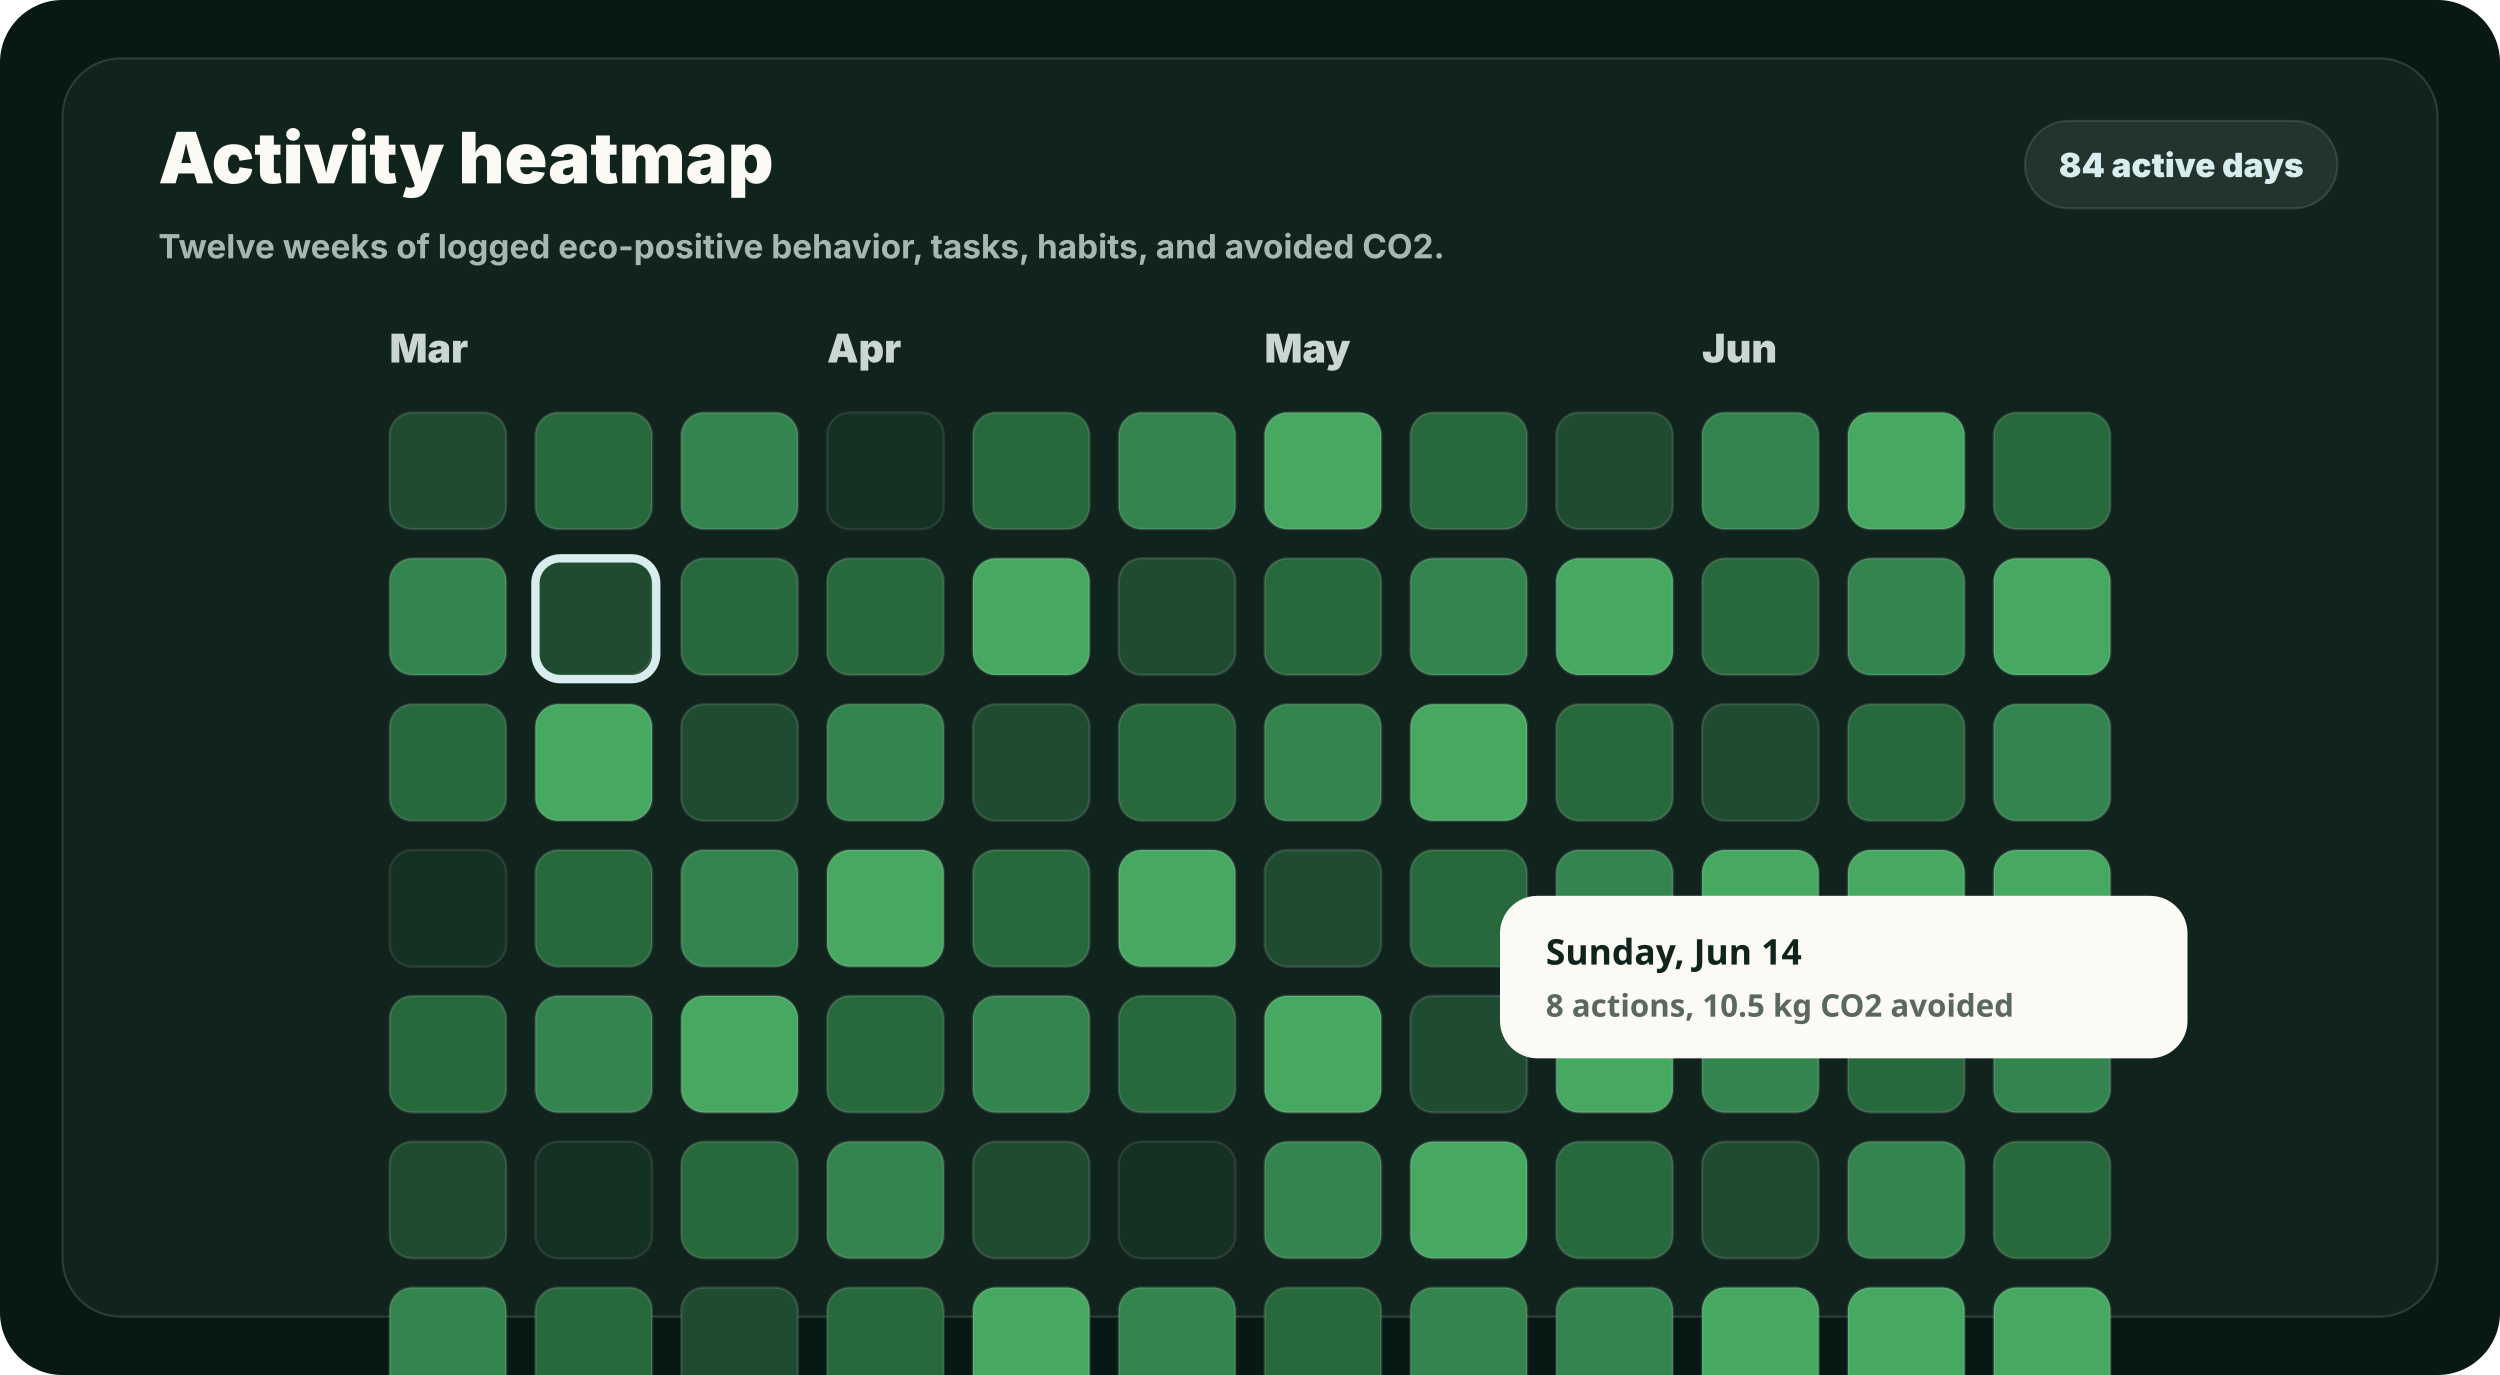
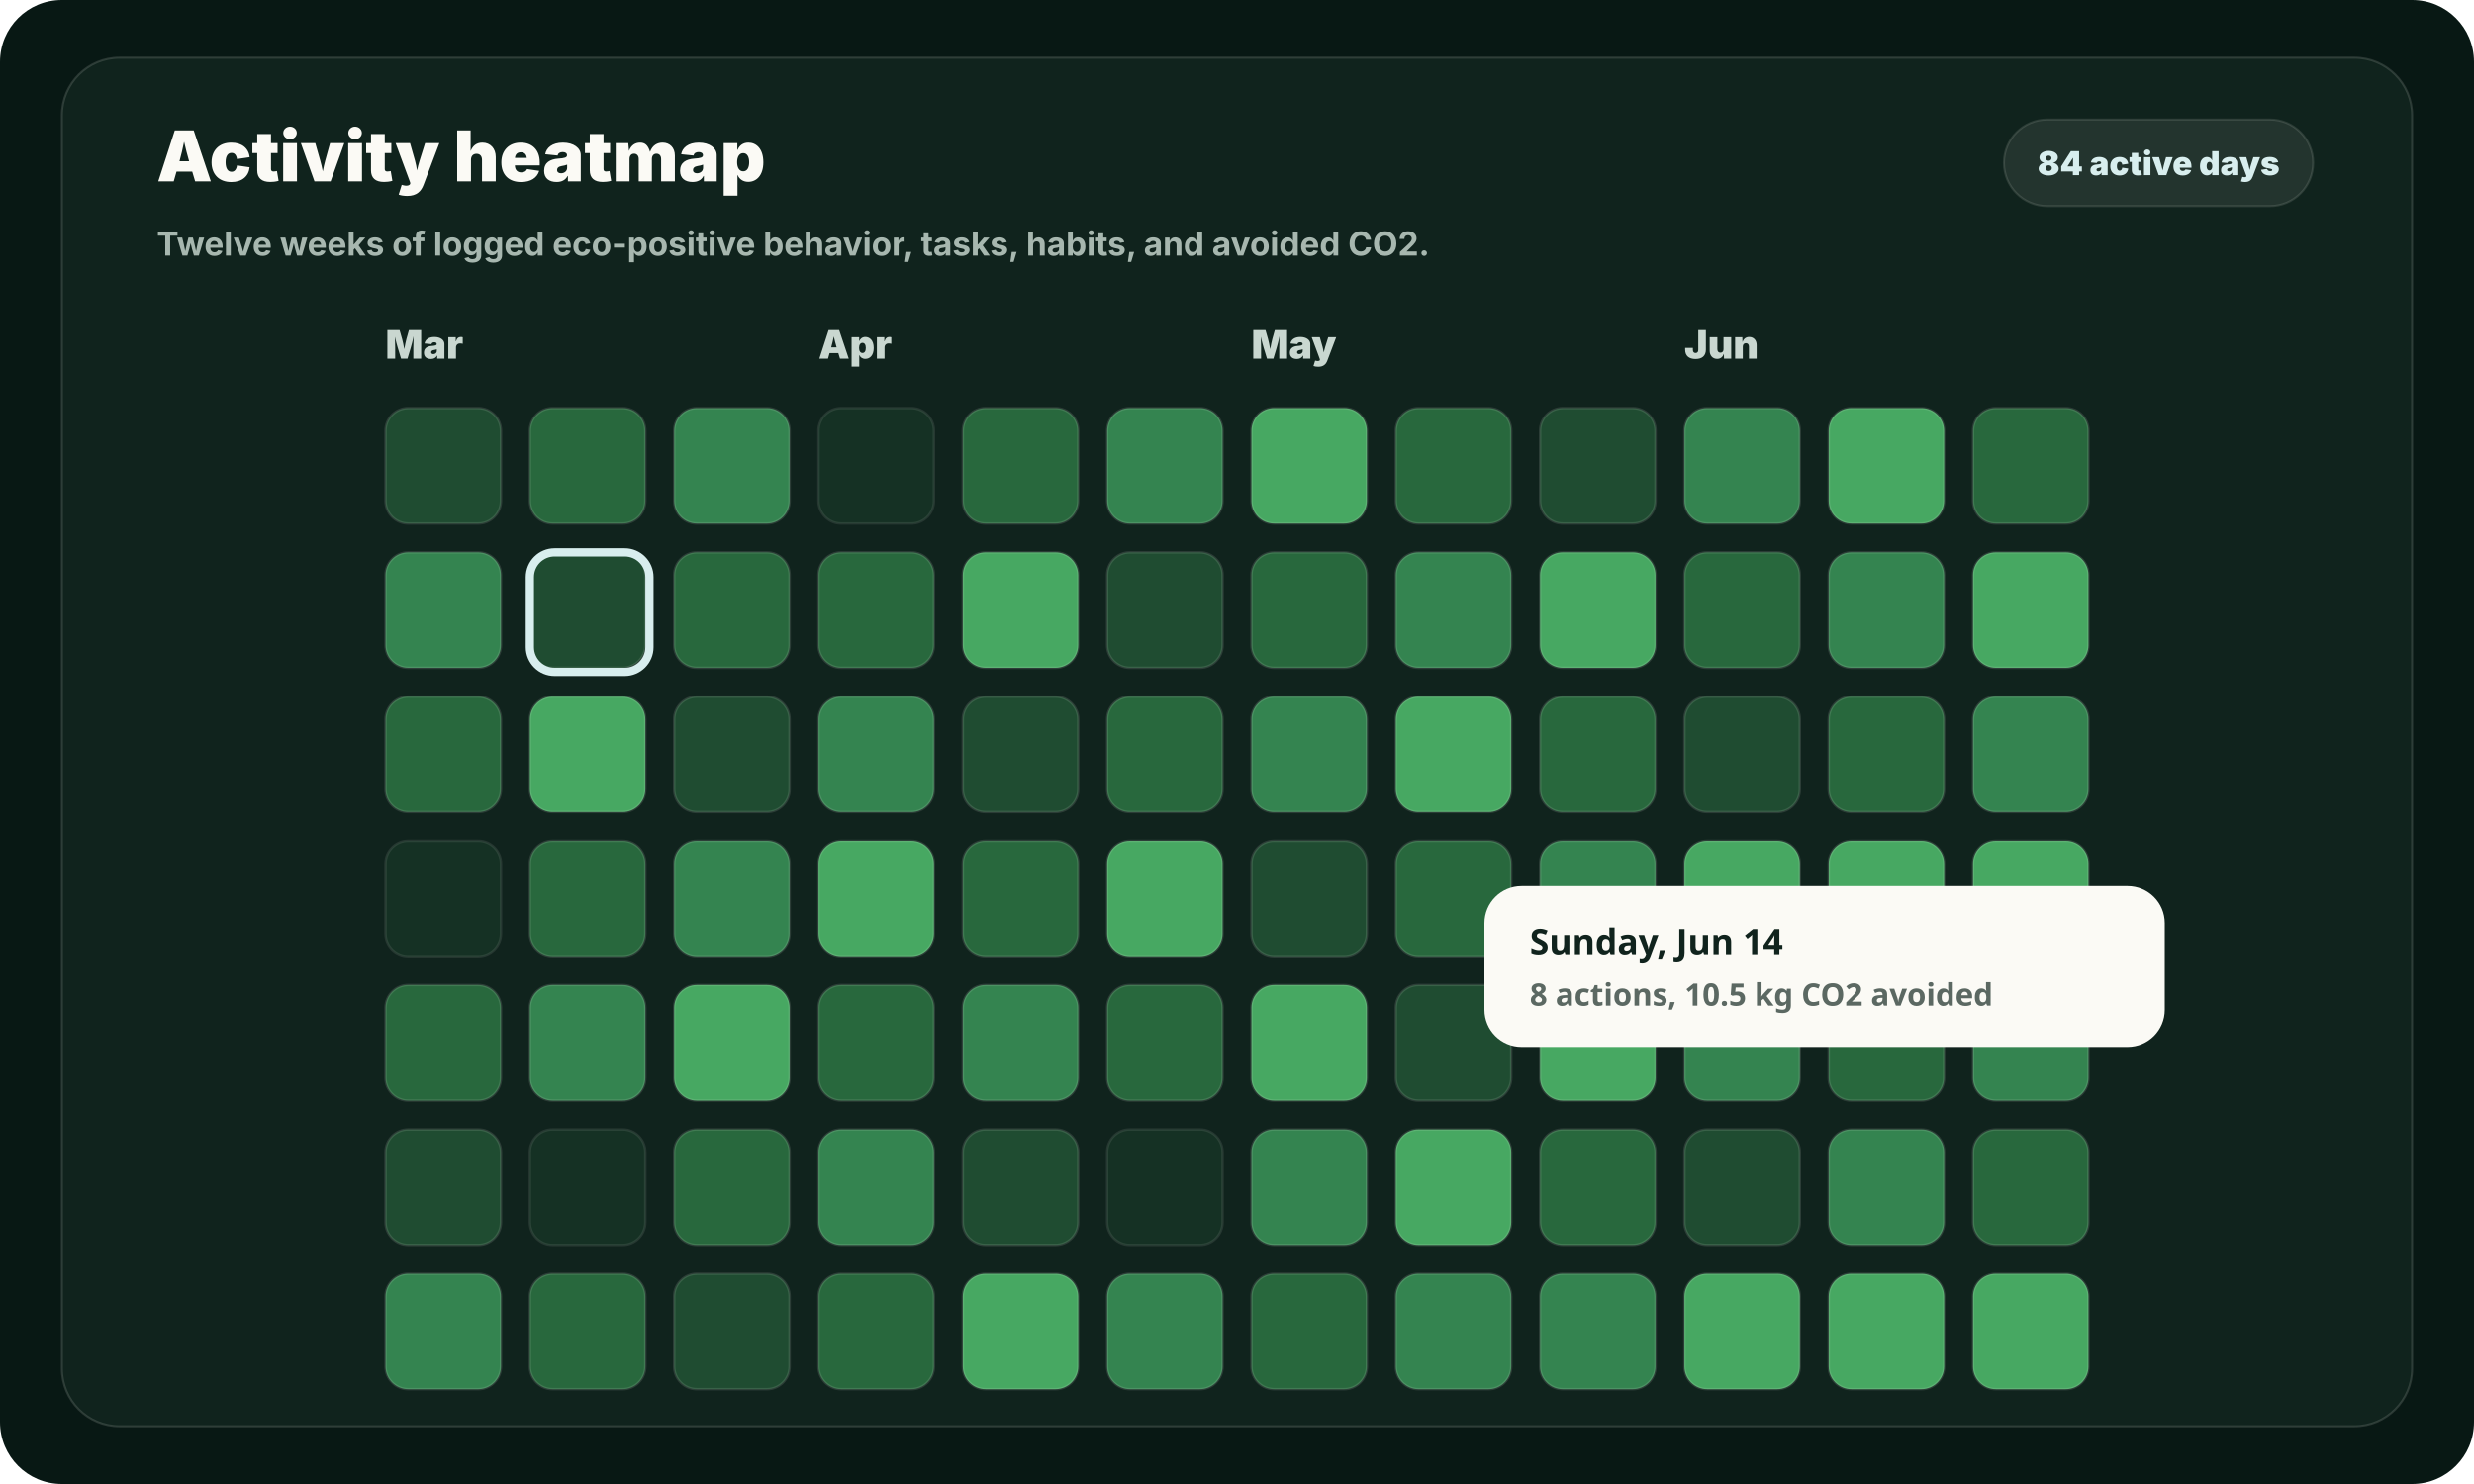
- <svg xmlns="http://www.w3.org/2000/svg" width="1200" height="660" viewBox="0 0 1200 660" role="img" aria-labelledby="title desc">
+ <svg xmlns="http://www.w3.org/2000/svg" width="1200" height="720" viewBox="0 0 1200 720" role="img" aria-labelledby="title desc">
  <style>
    .bg { fill: #081814; }
    .panel { fill: #10231d; stroke: rgba(251,250,245,.14); }
    .title { font: 900 34px ui-sans-serif, system-ui, -apple-system, Segoe UI, sans-serif; fill: #fbfaf5; }
    .muted { font: 700 16px ui-sans-serif, system-ui, -apple-system, Segoe UI, sans-serif; fill: #a7b7af; }
    .badge { font: 900 16px ui-sans-serif, system-ui, -apple-system, Segoe UI, sans-serif; fill: #d8eeee; }
    .month { font: 900 19px ui-sans-serif, system-ui, -apple-system, Segoe UI, sans-serif; fill: #c9d7d0; }
    .cell { stroke: rgba(251,250,245,.12); stroke-width: 1.2; animation: breathe 3.2s ease-in-out infinite; transform-box: fill-box; transform-origin: center; }
    .c0 { fill: #163426; opacity: .78; }
    .c1 { fill: #1f4c31; }
    .c2 { fill: #28683d; }
    .c3 { fill: #348450; }
    .c4 { fill: #47a862; }
    .w2 .cell { animation-delay: .08s; }
    .w3 .cell { animation-delay: .16s; }
    .w4 .cell { animation-delay: .24s; }
    .w5 .cell { animation-delay: .32s; }
    .w6 .cell { animation-delay: .40s; }
    .w7 .cell { animation-delay: .48s; }
    .w8 .cell { animation-delay: .56s; }
    .w9 .cell { animation-delay: .64s; }
    .w10 .cell { animation-delay: .72s; }
    .w11 .cell { animation-delay: .80s; }
    .w12 .cell { animation-delay: .88s; }
-     .cursor { animation: scan 5.4s ease-in-out infinite; }
-     .tooltip { animation: tip 5.4s ease-in-out infinite; }
+     .cursor-motion { animation: scan 5.4s ease-in-out infinite; }
+     .tooltip-motion { animation: tip 5.4s ease-in-out infinite; }
    @keyframes breathe { 0%,100% { filter: saturate(.9); transform: scale(.965); } 50% { filter: saturate(1.32); transform: scale(1); } }
    @keyframes scan { 0%,12% { transform: translate(0,0); opacity: 0; } 24%,72% { opacity: 1; } 88%,100% { transform: translate(630px,280px); opacity: 0; } }
    @keyframes tip { 0%,22% { opacity: 0; transform: translateY(10px); } 34%,72% { opacity: 1; transform: translateY(0); } 90%,100% { opacity: 0; transform: translateY(10px); } }
  </style>
-   <rect class="bg" width="1200" height="660" rx="30" />
-   <rect class="panel" x="30" y="28" width="1140" height="604" rx="28" />
+   <rect class="bg" width="1200" height="720" rx="30" />
+   <rect class="panel" x="30" y="28" width="1140" height="664" rx="28" />
  <text x="76" y="88" class="title">Activity heatmap</text>
  <text x="76" y="124" class="muted">Twelve weeks of logged eco-positive behavior, tasks, habits, and avoided CO2.</text>
  <rect x="972" y="58" width="150" height="42" rx="21" fill="rgba(251,250,245,.08)" stroke="rgba(251,250,245,.12)" />
  <text x="1047" y="85" text-anchor="middle" class="badge">84 active days</text>
  <g data-weeks="12" data-days="7">
    <text x="187" y="174" class="month">Mar</text>
    <text x="397" y="174" class="month">Apr</text>
    <text x="607" y="174" class="month">May</text>
    <text x="817" y="174" class="month">Jun</text>
    <g id="heatmap-grid" transform="translate(187 198)">
      <g class="w1">
        <rect class="cell c1" x="0" y="0" width="56" height="56" rx="11" />
        <rect class="cell c3" x="0" y="70" width="56" height="56" rx="11" />
        <rect class="cell c2" x="0" y="140" width="56" height="56" rx="11" />
        <rect class="cell c0" x="0" y="210" width="56" height="56" rx="11" />
        <rect class="cell c2" x="0" y="280" width="56" height="56" rx="11" />
        <rect class="cell c1" x="0" y="350" width="56" height="56" rx="11" />
        <rect class="cell c3" x="0" y="420" width="56" height="56" rx="11" />
      </g>
      <g class="w2" transform="translate(70 0)">
        <rect class="cell c2" x="0" y="0" width="56" height="56" rx="11" />
        <rect class="cell c1" x="0" y="70" width="56" height="56" rx="11" />
        <rect class="cell c4" x="0" y="140" width="56" height="56" rx="11" />
        <rect class="cell c2" x="0" y="210" width="56" height="56" rx="11" />
        <rect class="cell c3" x="0" y="280" width="56" height="56" rx="11" />
        <rect class="cell c0" x="0" y="350" width="56" height="56" rx="11" />
        <rect class="cell c2" x="0" y="420" width="56" height="56" rx="11" />
      </g>
      <g class="w3" transform="translate(140 0)">
        <rect class="cell c3" x="0" y="0" width="56" height="56" rx="11" />
        <rect class="cell c2" x="0" y="70" width="56" height="56" rx="11" />
        <rect class="cell c1" x="0" y="140" width="56" height="56" rx="11" />
        <rect class="cell c3" x="0" y="210" width="56" height="56" rx="11" />
        <rect class="cell c4" x="0" y="280" width="56" height="56" rx="11" />
        <rect class="cell c2" x="0" y="350" width="56" height="56" rx="11" />
        <rect class="cell c1" x="0" y="420" width="56" height="56" rx="11" />
      </g>
      <g class="w4" transform="translate(210 0)">
        <rect class="cell c0" x="0" y="0" width="56" height="56" rx="11" />
        <rect class="cell c2" x="0" y="70" width="56" height="56" rx="11" />
        <rect class="cell c3" x="0" y="140" width="56" height="56" rx="11" />
        <rect class="cell c4" x="0" y="210" width="56" height="56" rx="11" />
        <rect class="cell c2" x="0" y="280" width="56" height="56" rx="11" />
        <rect class="cell c3" x="0" y="350" width="56" height="56" rx="11" />
        <rect class="cell c2" x="0" y="420" width="56" height="56" rx="11" />
      </g>
      <g class="w5" transform="translate(280 0)">
        <rect class="cell c2" x="0" y="0" width="56" height="56" rx="11" />
        <rect class="cell c4" x="0" y="70" width="56" height="56" rx="11" />
        <rect class="cell c1" x="0" y="140" width="56" height="56" rx="11" />
        <rect class="cell c2" x="0" y="210" width="56" height="56" rx="11" />
        <rect class="cell c3" x="0" y="280" width="56" height="56" rx="11" />
        <rect class="cell c1" x="0" y="350" width="56" height="56" rx="11" />
        <rect class="cell c4" x="0" y="420" width="56" height="56" rx="11" />
      </g>
      <g class="w6" transform="translate(350 0)">
        <rect class="cell c3" x="0" y="0" width="56" height="56" rx="11" />
        <rect class="cell c1" x="0" y="70" width="56" height="56" rx="11" />
        <rect class="cell c2" x="0" y="140" width="56" height="56" rx="11" />
        <rect class="cell c4" x="0" y="210" width="56" height="56" rx="11" />
        <rect class="cell c2" x="0" y="280" width="56" height="56" rx="11" />
        <rect class="cell c0" x="0" y="350" width="56" height="56" rx="11" />
        <rect class="cell c3" x="0" y="420" width="56" height="56" rx="11" />
      </g>
      <g class="w7" transform="translate(420 0)">
        <rect class="cell c4" x="0" y="0" width="56" height="56" rx="11" />
        <rect class="cell c2" x="0" y="70" width="56" height="56" rx="11" />
        <rect class="cell c3" x="0" y="140" width="56" height="56" rx="11" />
        <rect class="cell c1" x="0" y="210" width="56" height="56" rx="11" />
        <rect class="cell c4" x="0" y="280" width="56" height="56" rx="11" />
        <rect class="cell c3" x="0" y="350" width="56" height="56" rx="11" />
        <rect class="cell c2" x="0" y="420" width="56" height="56" rx="11" />
      </g>
      <g class="w8" transform="translate(490 0)">
        <rect class="cell c2" x="0" y="0" width="56" height="56" rx="11" />
        <rect class="cell c3" x="0" y="70" width="56" height="56" rx="11" />
        <rect class="cell c4" x="0" y="140" width="56" height="56" rx="11" />
        <rect class="cell c2" x="0" y="210" width="56" height="56" rx="11" />
        <rect class="cell c1" x="0" y="280" width="56" height="56" rx="11" />
        <rect class="cell c4" x="0" y="350" width="56" height="56" rx="11" />
        <rect class="cell c3" x="0" y="420" width="56" height="56" rx="11" />
      </g>
      <g class="w9" transform="translate(560 0)">
        <rect class="cell c1" x="0" y="0" width="56" height="56" rx="11" />
        <rect class="cell c4" x="0" y="70" width="56" height="56" rx="11" />
        <rect class="cell c2" x="0" y="140" width="56" height="56" rx="11" />
        <rect class="cell c3" x="0" y="210" width="56" height="56" rx="11" />
        <rect class="cell c4" x="0" y="280" width="56" height="56" rx="11" />
        <rect class="cell c2" x="0" y="350" width="56" height="56" rx="11" />
        <rect class="cell c3" x="0" y="420" width="56" height="56" rx="11" />
      </g>
      <g class="w10" transform="translate(630 0)">
        <rect class="cell c3" x="0" y="0" width="56" height="56" rx="11" />
        <rect class="cell c2" x="0" y="70" width="56" height="56" rx="11" />
        <rect class="cell c1" x="0" y="140" width="56" height="56" rx="11" />
        <rect class="cell c4" x="0" y="210" width="56" height="56" rx="11" />
        <rect class="cell c3" x="0" y="280" width="56" height="56" rx="11" />
        <rect class="cell c1" x="0" y="350" width="56" height="56" rx="11" />
        <rect class="cell c4" x="0" y="420" width="56" height="56" rx="11" />
      </g>
      <g class="w11" transform="translate(700 0)">
        <rect class="cell c4" x="0" y="0" width="56" height="56" rx="11" />
        <rect class="cell c3" x="0" y="70" width="56" height="56" rx="11" />
        <rect class="cell c2" x="0" y="140" width="56" height="56" rx="11" />
        <rect class="cell c4" x="0" y="210" width="56" height="56" rx="11" />
        <rect class="cell c2" x="0" y="280" width="56" height="56" rx="11" />
        <rect class="cell c3" x="0" y="350" width="56" height="56" rx="11" />
        <rect class="cell c4" x="0" y="420" width="56" height="56" rx="11" />
      </g>
      <g class="w12" transform="translate(770 0)">
        <rect class="cell c2" x="0" y="0" width="56" height="56" rx="11" />
        <rect class="cell c4" x="0" y="70" width="56" height="56" rx="11" />
        <rect class="cell c3" x="0" y="140" width="56" height="56" rx="11" />
        <rect class="cell c4" x="0" y="210" width="56" height="56" rx="11" />
        <rect class="cell c3" x="0" y="280" width="56" height="56" rx="11" />
        <rect class="cell c2" x="0" y="350" width="56" height="56" rx="11" />
        <rect class="cell c4" x="0" y="420" width="56" height="56" rx="11" />
      </g>
    </g>
  </g>
  <g class="cursor" transform="translate(257 268)">
-     <rect x="0" y="0" width="58" height="58" rx="12" fill="none" stroke="#d8eeee" stroke-width="4" />
+     <g class="cursor-motion">
+       <rect x="0" y="0" width="58" height="58" rx="12" fill="none" stroke="#d8eeee" stroke-width="4" />
+     </g>
  </g>
  <g class="tooltip" transform="translate(720 430)">
-     <rect width="330" height="78" rx="18" fill="#fbfaf5" />
-     <text x="22" y="33" font-family="ui-sans-serif, system-ui" font-size="17" font-weight="900" fill="#10231d">Sunday, Jun 14</text>
-     <text x="22" y="58" font-family="ui-sans-serif, system-ui" font-size="15" font-weight="700" fill="#5b6862">8 actions, 10.5 kg CO2 avoided</text>
+     <g class="tooltip-motion">
+       <rect width="330" height="78" rx="18" fill="#fbfaf5" />
+       <text x="22" y="33" font-family="ui-sans-serif, system-ui" font-size="17" font-weight="900" fill="#10231d">Sunday, Jun 14</text>
+       <text x="22" y="58" font-family="ui-sans-serif, system-ui" font-size="15" font-weight="700" fill="#5b6862">8 actions, 10.5 kg CO2 avoided</text>
+     </g>
  </g>
</svg>
